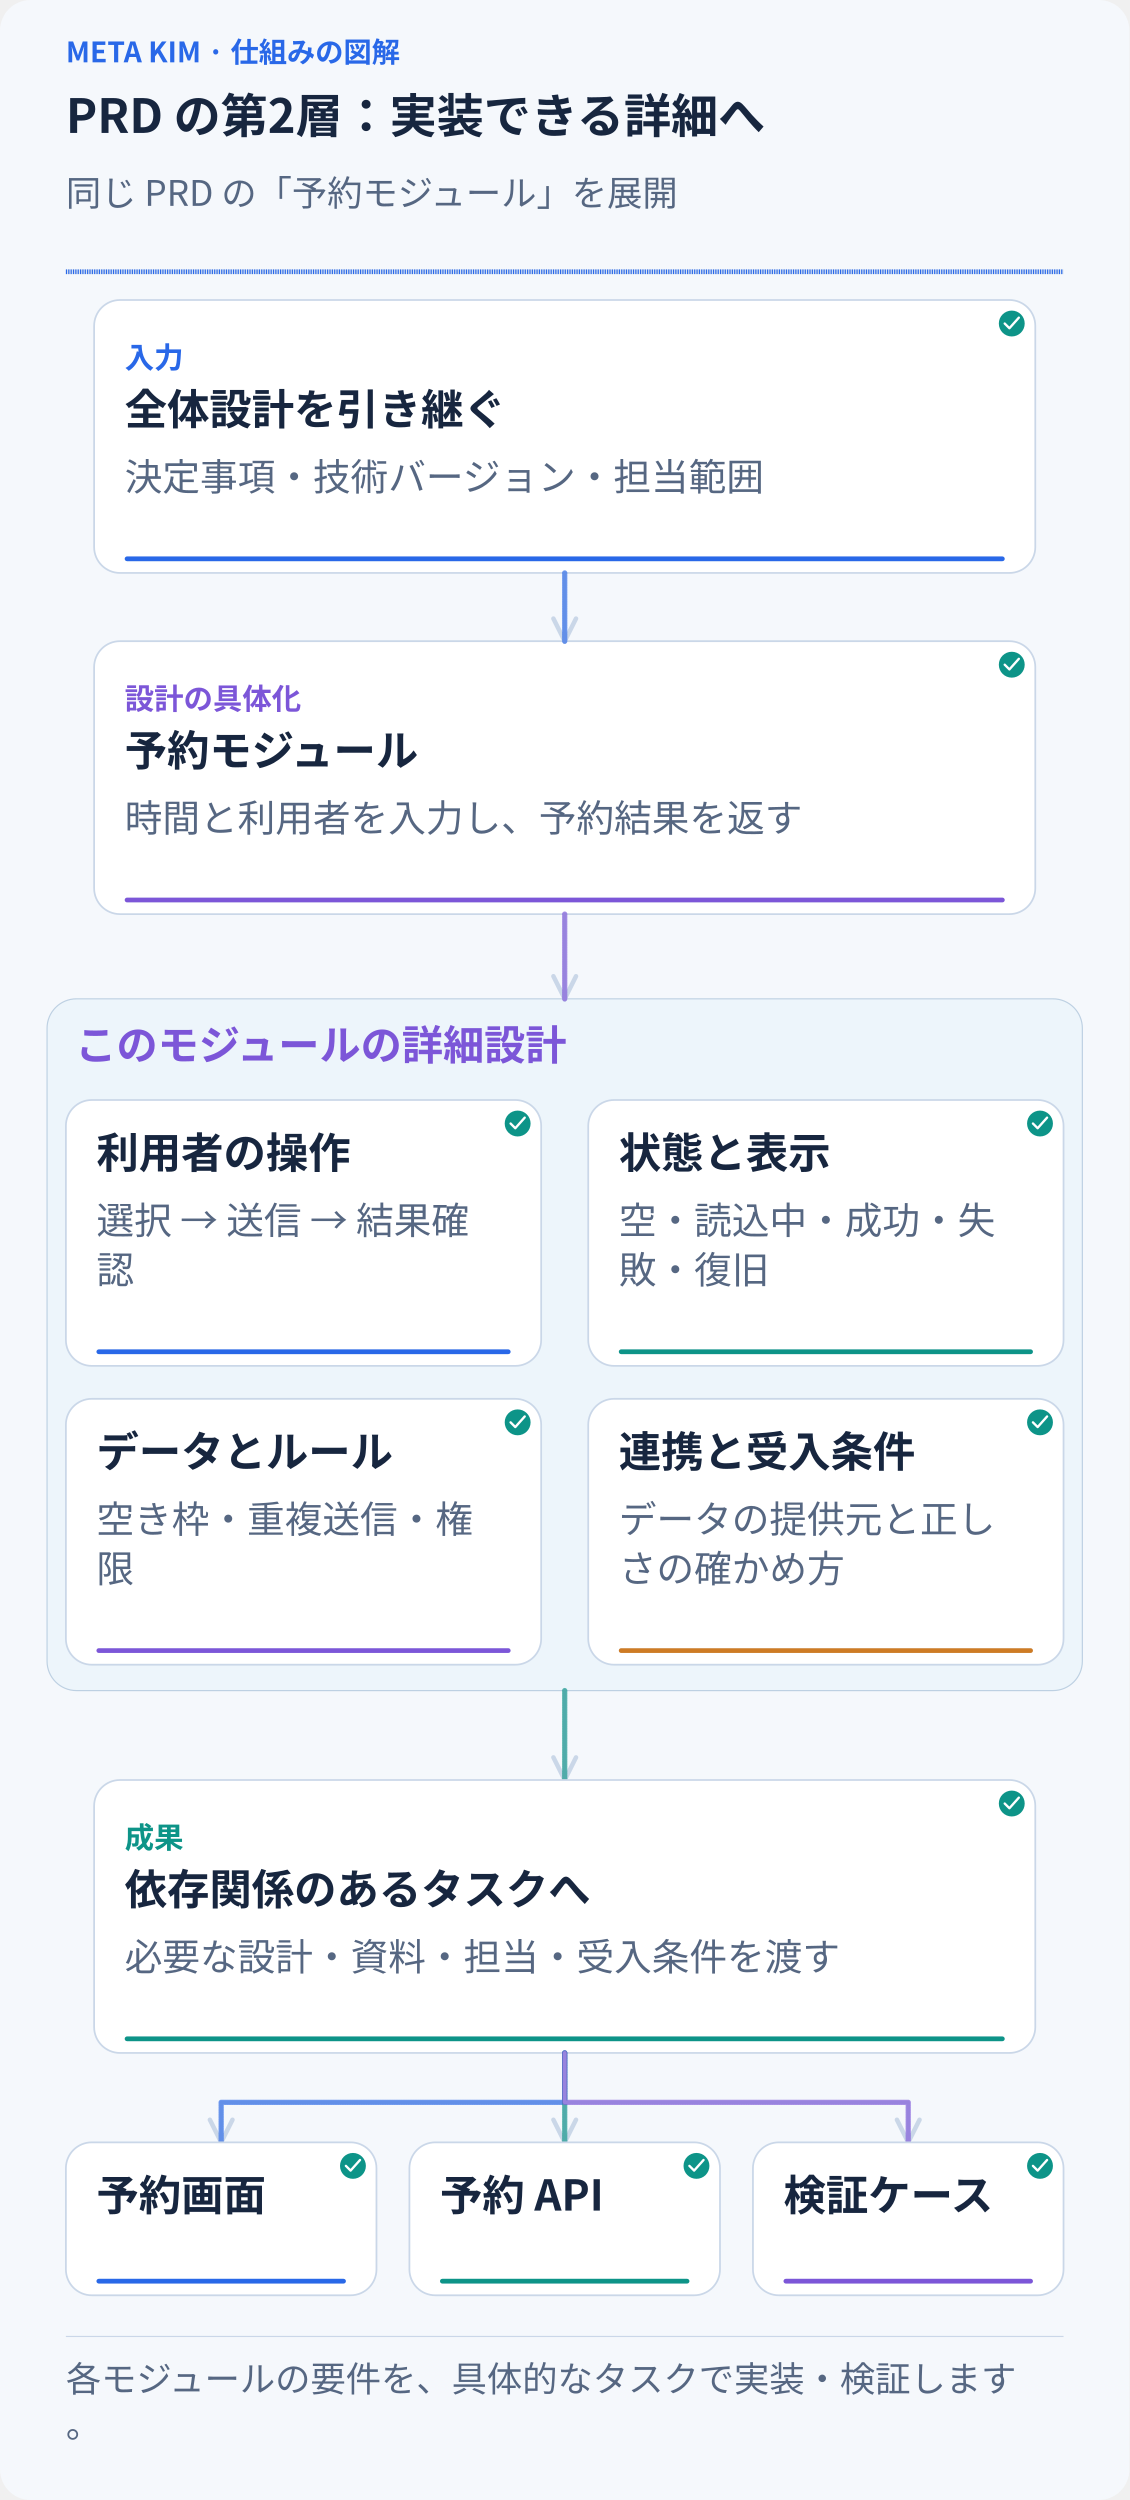
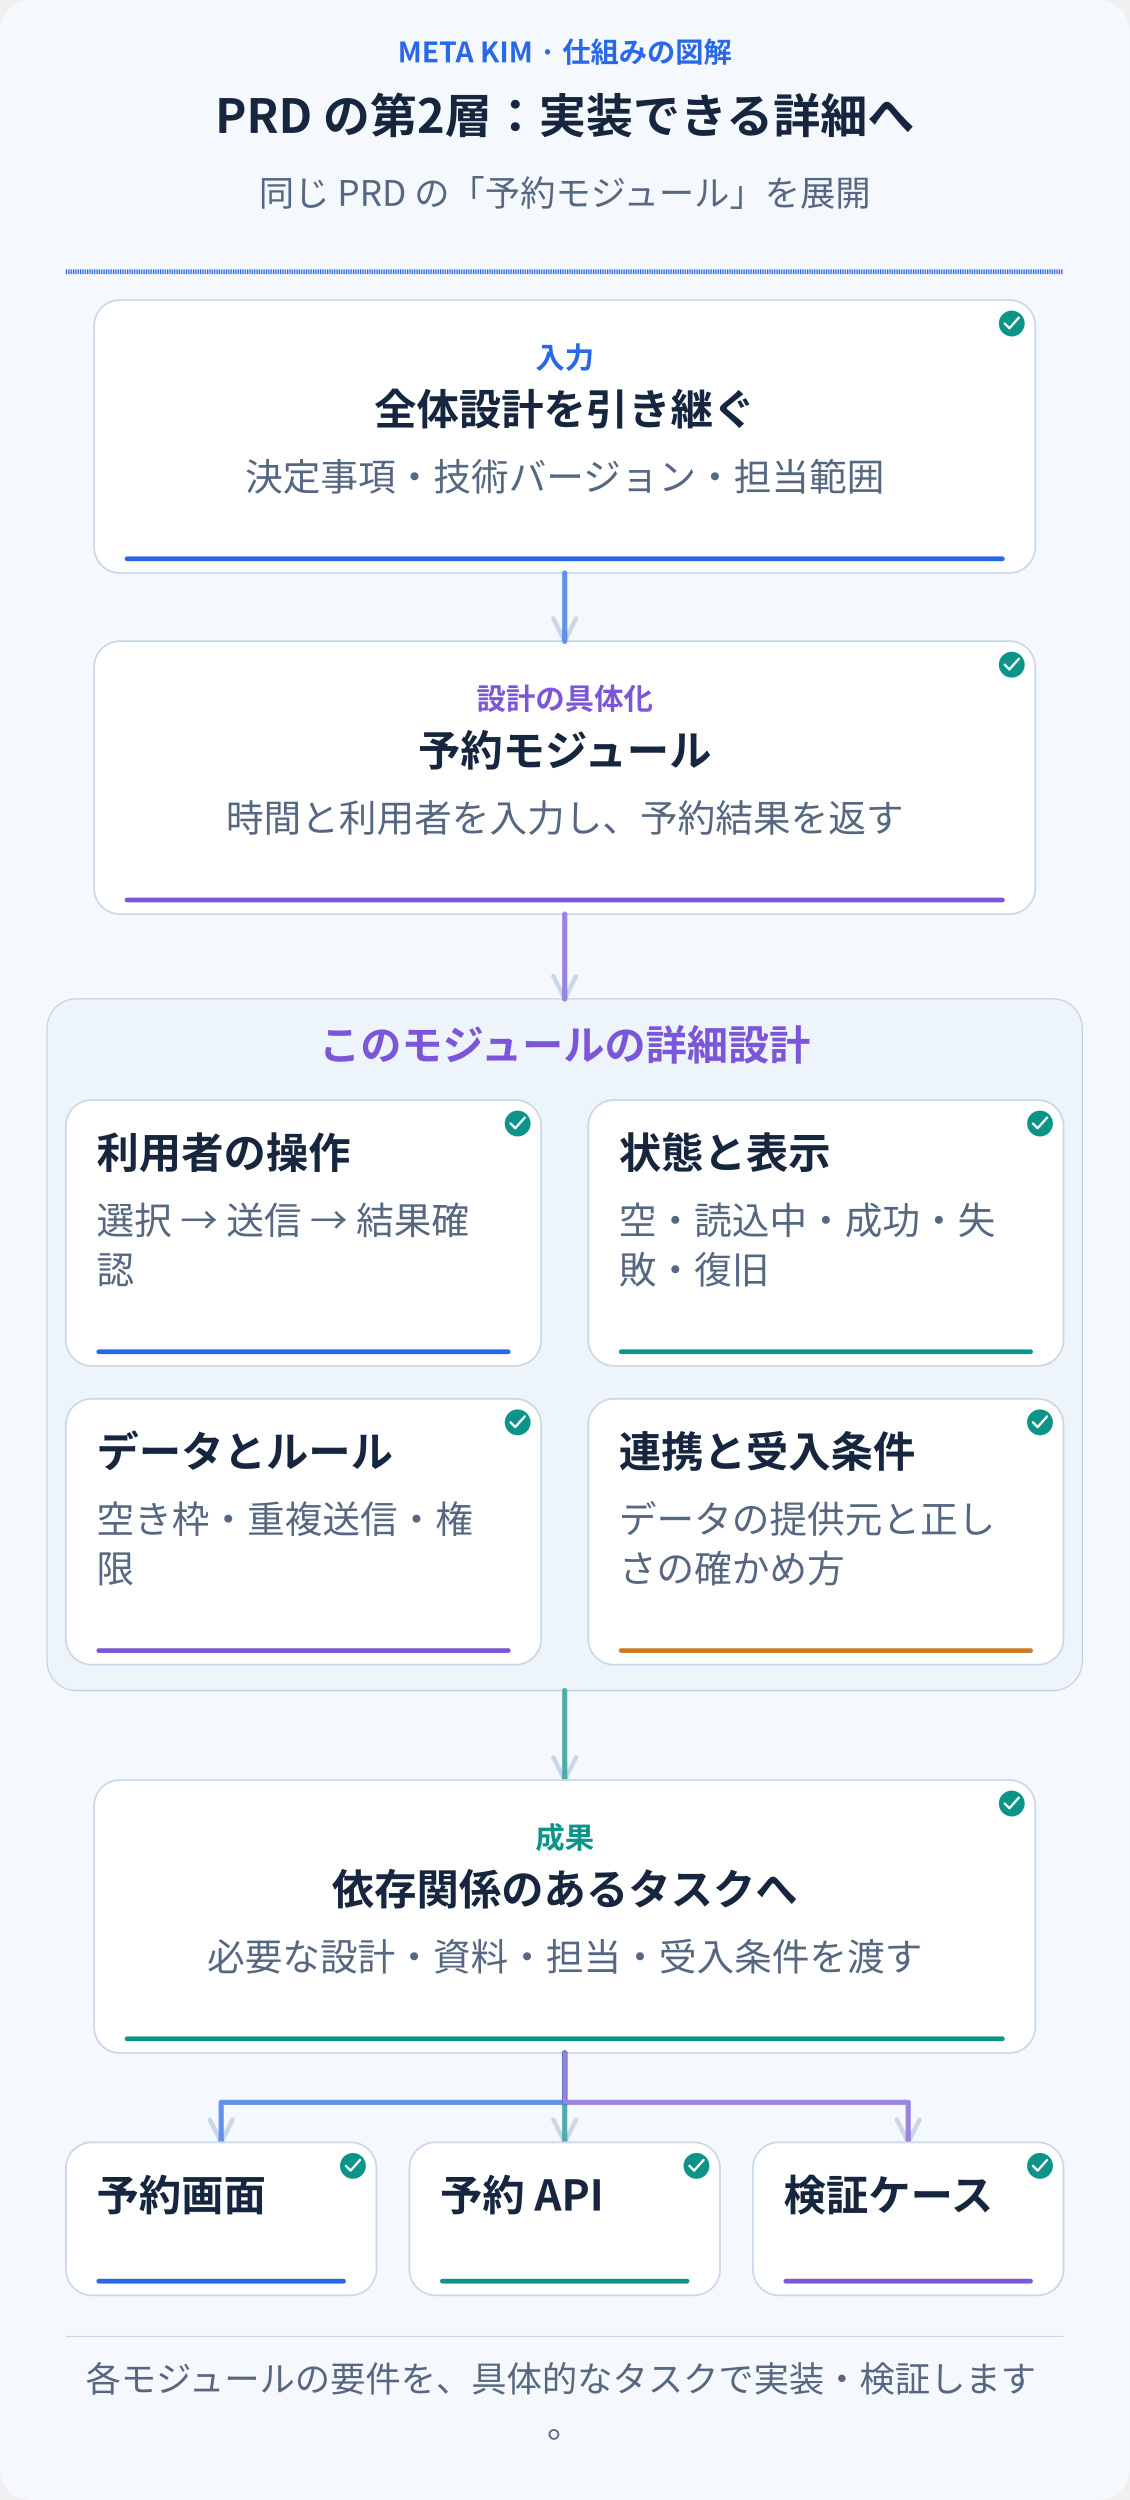
<svg xmlns="http://www.w3.org/2000/svg" width="960" height="2125" viewBox="0 0 960 2125" role="img" aria-labelledby="title description" lang="ja-JP" xml:lang="ja-JP">
  <defs>
    <marker id="arrow" viewBox="0 0 10 10" refX="9" refY="5" markerWidth="8" markerHeight="8" orient="auto-start-reverse">
      <path d="M1 1L9 5L1 9" fill="none" stroke="#cad7e8" stroke-width="1.6" stroke-linecap="round" />
    </marker>
    <marker id="back-arrow" viewBox="0 0 10 10" refX="9" refY="5" markerWidth="8" markerHeight="8" orient="auto">
      <path d="M1 1L9 5L1 9" fill="none" stroke="#7c56d8" stroke-width="1.6" stroke-linecap="round" />
    </marker>
  </defs>
  <style>text{font-family:"Noto Sans CJK JP","Yu Gothic",Arial,sans-serif}.clock{stroke-dasharray:1;stroke-dashoffset:0;animation:clock 28s linear infinite}@keyframes clock{from{stroke-dashoffset:1}to{stroke-dashoffset:0}}@keyframes m0{0%,2%{opacity:0}3.2%,11.8%{opacity:1}13%,100%{opacity:0}}.m0{opacity:0;animation:m0 28s ease-in-out infinite}
@keyframes m1{0%,13%{opacity:0}14.5%,100%{opacity:1}}.m1{opacity:1;animation:m1 28s ease-in-out infinite}
@keyframes m2{0%,2%{transform:scaleX(0)}13%,100%{transform:scaleX(1)}}.m2{transform:scaleX(1);transform-box:fill-box;transform-origin:left center;animation:m2 28s ease-in-out infinite}
@keyframes m3{0%,13%{opacity:0}14.2%,24.8%{opacity:1}26%,100%{opacity:0}}.m3{opacity:0;animation:m3 28s ease-in-out infinite}
@keyframes m4{0%,26%{opacity:0}27.5%,100%{opacity:1}}.m4{opacity:1;animation:m4 28s ease-in-out infinite}
@keyframes m5{0%,13%{transform:scaleX(0)}26%,100%{transform:scaleX(1)}}.m5{transform:scaleX(1);transform-box:fill-box;transform-origin:left center;animation:m5 28s ease-in-out infinite}
@keyframes m6{0%,10%{stroke-dashoffset:1;opacity:0}11%{opacity:1}17%,100%{stroke-dashoffset:0;opacity:.8}}.m6{stroke-dashoffset:0;opacity:.65;animation:m6 28s ease-in-out infinite}
@keyframes m7{0%,25%{stroke-dashoffset:1;opacity:0}26%{opacity:1}31%,100%{stroke-dashoffset:0;opacity:.8}}.m7{stroke-dashoffset:0;opacity:.65;animation:m7 28s ease-in-out infinite}
@keyframes m8{0%,30%{opacity:0}31.2%,42.8%{opacity:1}44%,100%{opacity:0}}.m8{opacity:0;animation:m8 28s ease-in-out infinite}
@keyframes m9{0%,44%{opacity:0}45.5%,100%{opacity:1}}.m9{opacity:1;animation:m9 28s ease-in-out infinite}
@keyframes m10{0%,30%{transform:scaleX(0)}44%,100%{transform:scaleX(1)}}.m10{transform:scaleX(1);transform-box:fill-box;transform-origin:left center;animation:m10 28s ease-in-out infinite}
@keyframes m11{0%,36.5%{opacity:0}37.7%,49.3%{opacity:1}50.5%,100%{opacity:0}}.m11{opacity:0;animation:m11 28s ease-in-out infinite}
@keyframes m12{0%,50.5%{opacity:0}52%,100%{opacity:1}}.m12{opacity:1;animation:m12 28s ease-in-out infinite}
@keyframes m13{0%,36.5%{transform:scaleX(0)}50.5%,100%{transform:scaleX(1)}}.m13{transform:scaleX(1);transform-box:fill-box;transform-origin:left center;animation:m13 28s ease-in-out infinite}
@keyframes m14{0%,43%{opacity:0}44.2%,55.8%{opacity:1}57%,100%{opacity:0}}.m14{opacity:0;animation:m14 28s ease-in-out infinite}
@keyframes m15{0%,57%{opacity:0}58.5%,100%{opacity:1}}.m15{opacity:1;animation:m15 28s ease-in-out infinite}
@keyframes m16{0%,43%{transform:scaleX(0)}57%,100%{transform:scaleX(1)}}.m16{transform:scaleX(1);transform-box:fill-box;transform-origin:left center;animation:m16 28s ease-in-out infinite}
@keyframes m17{0%,49.5%{opacity:0}50.7%,62.3%{opacity:1}63.5%,100%{opacity:0}}.m17{opacity:0;animation:m17 28s ease-in-out infinite}
@keyframes m18{0%,63.5%{opacity:0}65%,100%{opacity:1}}.m18{opacity:1;animation:m18 28s ease-in-out infinite}
@keyframes m19{0%,49.5%{transform:scaleX(0)}63.5%,100%{transform:scaleX(1)}}.m19{transform:scaleX(1);transform-box:fill-box;transform-origin:left center;animation:m19 28s ease-in-out infinite}
@keyframes m20{0%,57%{stroke-dashoffset:1;opacity:0}58%{opacity:1}65%,100%{stroke-dashoffset:0;opacity:.8}}.m20{stroke-dashoffset:0;opacity:.65;animation:m20 28s ease-in-out infinite}
@keyframes m21{0%,65%{opacity:0}66.2%,78.8%{opacity:1}80%,100%{opacity:0}}.m21{opacity:0;animation:m21 28s ease-in-out infinite}
@keyframes m22{0%,80%{opacity:0}81.5%,100%{opacity:1}}.m22{opacity:1;animation:m22 28s ease-in-out infinite}
@keyframes m23{0%,65%{transform:scaleX(0)}80%,100%{transform:scaleX(1)}}.m23{transform:scaleX(1);transform-box:fill-box;transform-origin:left center;animation:m23 28s ease-in-out infinite}
@keyframes m24{0%,80%{stroke-dashoffset:1;opacity:0}81%{opacity:1}85%,100%{stroke-dashoffset:0;opacity:.8}}.m24{stroke-dashoffset:0;opacity:.65;animation:m24 28s ease-in-out infinite}
@keyframes m25{0%,85%{opacity:0}86.2%,92.8%{opacity:1}94%,100%{opacity:0}}.m25{opacity:0;animation:m25 28s ease-in-out infinite}
@keyframes m26{0%,94%{opacity:0}95.5%,100%{opacity:1}}.m26{opacity:1;animation:m26 28s ease-in-out infinite}
@keyframes m27{0%,85%{transform:scaleX(0)}94%,100%{transform:scaleX(1)}}.m27{transform:scaleX(1);transform-box:fill-box;transform-origin:left center;animation:m27 28s ease-in-out infinite}
@keyframes m28{0%,80%{stroke-dashoffset:1;opacity:0}81%{opacity:1}85%,100%{stroke-dashoffset:0;opacity:.8}}.m28{stroke-dashoffset:0;opacity:.65;animation:m28 28s ease-in-out infinite}
@keyframes m29{0%,85%{opacity:0}86.2%,92.8%{opacity:1}94%,100%{opacity:0}}.m29{opacity:0;animation:m29 28s ease-in-out infinite}
@keyframes m30{0%,94%{opacity:0}95.5%,100%{opacity:1}}.m30{opacity:1;animation:m30 28s ease-in-out infinite}
@keyframes m31{0%,85%{transform:scaleX(0)}94%,100%{transform:scaleX(1)}}.m31{transform:scaleX(1);transform-box:fill-box;transform-origin:left center;animation:m31 28s ease-in-out infinite}
@keyframes m32{0%,80%{stroke-dashoffset:1;opacity:0}81%{opacity:1}85%,100%{stroke-dashoffset:0;opacity:.8}}.m32{stroke-dashoffset:0;opacity:.65;animation:m32 28s ease-in-out infinite}
@keyframes m33{0%,85%{opacity:0}86.2%,92.8%{opacity:1}94%,100%{opacity:0}}.m33{opacity:0;animation:m33 28s ease-in-out infinite}
@keyframes m34{0%,94%{opacity:0}95.5%,100%{opacity:1}}.m34{opacity:1;animation:m34 28s ease-in-out infinite}
@keyframes m35{0%,85%{transform:scaleX(0)}94%,100%{transform:scaleX(1)}}.m35{transform:scaleX(1);transform-box:fill-box;transform-origin:left center;animation:m35 28s ease-in-out infinite}@media(prefers-reduced-motion:reduce){*{animation:none!important}.focus,.clock{display:none}.completed{opacity:1}.progress{transform:scaleX(1)}.transfer{stroke-dashoffset:0;opacity:.45}}</style>
  <rect width="960" height="2125" rx="26" fill="#f5f8fc" />
-   <text x="56" y="53" font-size="24" font-weight="700" fill="#2968e8" text-anchor="start">
-     <tspan x="56" dy="0">META KIM · 仕組みの図解</tspan>
-   </text>
-   <text x="56" y="113" font-size="40" font-weight="750" fill="#17263f" text-anchor="start">
-     <tspan x="56" dy="0">PRD の第2層：実装できる詳細へ</tspan>
-   </text>
-   <text x="56" y="175" font-size="30" font-weight="450" fill="#566782" text-anchor="start">
-     <tspan x="56" dy="0">同じ PRD の「予約モジュール」を展開</tspan>
+   <text x="480" y="53" font-size="24" font-weight="700" fill="#2968e8" text-anchor="middle">
+     <tspan x="480" dy="0">META KIM · 仕組みの図解</tspan>
+   </text>
+   <text x="480" y="113" font-size="40" font-weight="750" fill="#17263f" text-anchor="middle">
+     <tspan x="480" dy="0">PRD の第2層：実装できる詳細へ</tspan>
+   </text>
+   <text x="480" y="175" font-size="30" font-weight="450" fill="#566782" text-anchor="middle">
+     <tspan x="480" dy="0">同じ PRD の「予約モジュール」を展開</tspan>
  </text>
  <path d="M56 231H904" stroke="#dce5f2" stroke-width="4" />
  <path class="clock" pathLength="1" d="M56 231H904" stroke="#2968e8" stroke-width="4" />
  <g class="node" data-label="全体設計を引き継ぐ" data-box="80,255,800,232">
    <rect x="80" y="255" width="800" height="232" rx="22" fill="#fff" stroke="#cad7e8" stroke-width="1.5" />
    <rect class="focus m0" x="80" y="255" width="800" height="232" rx="22" fill="#2968e8" fill-opacity=".055" stroke="#2968e8" stroke-width="3" />
-     <text x="106" y="313" font-size="25" font-weight="700" fill="#2968e8" text-anchor="start">
-       <tspan x="106" dy="0">入力</tspan>
-     </text>
-     <text x="106" y="361" font-size="36" font-weight="700" fill="#17263f" text-anchor="start">
-       <tspan x="106" dy="0">全体設計を引き継ぐ</tspan>
-     </text>
-     <text x="106" y="417" font-size="32" font-weight="450" fill="#566782" text-anchor="start">
-       <tspan x="106" dy="0">決定事項・技術バージョン・担当範囲</tspan>
+     <text x="480" y="313" font-size="25" font-weight="700" fill="#2968e8" text-anchor="middle">
+       <tspan x="480" dy="0">入力</tspan>
+     </text>
+     <text x="480" y="361" font-size="36" font-weight="700" fill="#17263f" text-anchor="middle">
+       <tspan x="480" dy="0">全体設計を引き継ぐ</tspan>
+     </text>
+     <text x="480" y="417" font-size="32" font-weight="450" fill="#566782" text-anchor="middle">
+       <tspan x="480" dy="0">決定事項・技術バージョン・担当範囲</tspan>
    </text>
    <rect x="106" y="473" width="748" height="4" rx="2" fill="#e2e9f3" />
    <rect class="progress m2" x="106" y="473" width="748" height="4" rx="2" fill="#2968e8" />
    <g class="completed m1">
      <circle cx="860" cy="275" r="11" fill="#0d9488" />
      <path d="M854 275l4 4 8-9" fill="none" stroke="#fff" stroke-width="2" stroke-linecap="round" stroke-linejoin="round" />
    </g>
  </g>
  <g class="node" data-label="予約モジュール" data-box="80,545,800,232">
    <rect x="80" y="545" width="800" height="232" rx="22" fill="#fff" stroke="#cad7e8" stroke-width="1.5" />
    <rect class="focus m3" x="80" y="545" width="800" height="232" rx="22" fill="#7c56d8" fill-opacity=".055" stroke="#7c56d8" stroke-width="3" />
-     <text x="106" y="603" font-size="25" font-weight="700" fill="#7c56d8" text-anchor="start">
-       <tspan x="106" dy="0">設計の具体化</tspan>
-     </text>
-     <text x="106" y="651" font-size="36" font-weight="700" fill="#17263f" text-anchor="start">
-       <tspan x="106" dy="0">予約モジュール</tspan>
-     </text>
-     <text x="106" y="707" font-size="32" font-weight="450" fill="#566782" text-anchor="start">
-       <tspan x="106" dy="0">時間と利用者を入力し、予約結果を返す</tspan>
+     <text x="480" y="603" font-size="25" font-weight="700" fill="#7c56d8" text-anchor="middle">
+       <tspan x="480" dy="0">設計の具体化</tspan>
+     </text>
+     <text x="480" y="651" font-size="36" font-weight="700" fill="#17263f" text-anchor="middle">
+       <tspan x="480" dy="0">予約モジュール</tspan>
+     </text>
+     <text x="480" y="707" font-size="32" font-weight="450" fill="#566782" text-anchor="middle">
+       <tspan x="480" dy="0">時間と利用者を入力し、予約結果を返す</tspan>
    </text>
    <rect x="106" y="763" width="748" height="4" rx="2" fill="#e2e9f3" />
    <rect class="progress m5" x="106" y="763" width="748" height="4" rx="2" fill="#7c56d8" />
    <g class="completed m4">
      <circle cx="860" cy="565" r="11" fill="#0d9488" />
      <path d="M854 565l4 4 8-9" fill="none" stroke="#fff" stroke-width="2" stroke-linecap="round" stroke-linejoin="round" />
    </g>
  </g>
  <path d="M480 487V545" fill="none" stroke="#cad7e8" stroke-width="3" stroke-linecap="round" stroke-linejoin="round" marker-end="url(#arrow)" />
  <path class="transfer m6" pathLength="1" d="M480 487V545" fill="none" stroke="#2968e8" stroke-width="4.5" stroke-dasharray="1" stroke-linecap="round" stroke-linejoin="round" />
  <rect x="40" y="849" width="880" height="588" rx="25" fill="#edf5fb" stroke="#bdd0e2" />
  <path d="M480 777V849" fill="none" stroke="#cad7e8" stroke-width="3" stroke-linecap="round" stroke-linejoin="round" marker-end="url(#arrow)" />
  <path class="transfer m7" pathLength="1" d="M480 777V849" fill="none" stroke="#7c56d8" stroke-width="4.5" stroke-dasharray="1" stroke-linecap="round" stroke-linejoin="round" />
-   <text x="64" y="901" font-size="35" font-weight="700" fill="#7c56d8" text-anchor="start">
-     <tspan x="64" dy="0">このモジュールの詳細設計</tspan>
+   <text x="480" y="901" font-size="35" font-weight="700" fill="#7c56d8" text-anchor="middle">
+     <tspan x="480" dy="0">このモジュールの詳細設計</tspan>
  </text>
  <g class="node" data-label="利用者の操作" data-box="56,935,404,226">
    <rect x="56" y="935" width="404" height="226" rx="22" fill="#fff" stroke="#cad7e8" stroke-width="1.5" />
    <rect class="focus m8" x="56" y="935" width="404" height="226" rx="22" fill="#2968e8" fill-opacity=".055" stroke="#2968e8" stroke-width="3" />
    <text x="82" y="993" font-size="36" font-weight="700" fill="#17263f" text-anchor="start">
      <tspan x="82" dy="0">利用者の操作</tspan>
    </text>
    <text x="82" y="1049" font-size="32" font-weight="450" fill="#566782" text-anchor="start">
      <tspan x="82" dy="0">選択 → 送信 → 結果確</tspan>
      <tspan x="82" dy="42">認</tspan>
    </text>
    <rect x="82" y="1147" width="352" height="4" rx="2" fill="#e2e9f3" />
    <rect class="progress m10" x="82" y="1147" width="352" height="4" rx="2" fill="#2968e8" />
    <g class="completed m9">
      <circle cx="440" cy="955" r="11" fill="#0d9488" />
      <path d="M434 955l4 4 8-9" fill="none" stroke="#fff" stroke-width="2" stroke-linecap="round" stroke-linejoin="round" />
    </g>
  </g>
  <g class="node" data-label="状態と表示" data-box="500,935,404,226">
    <rect x="500" y="935" width="404" height="226" rx="22" fill="#fff" stroke="#cad7e8" stroke-width="1.5" />
    <rect class="focus m11" x="500" y="935" width="404" height="226" rx="22" fill="#0d9488" fill-opacity=".055" stroke="#0d9488" stroke-width="3" />
    <text x="526" y="993" font-size="36" font-weight="700" fill="#17263f" text-anchor="start">
      <tspan x="526" dy="0">状態と表示</tspan>
    </text>
    <text x="526" y="1049" font-size="32" font-weight="450" fill="#566782" text-anchor="start">
      <tspan x="526" dy="0">空・読込中・成功・失</tspan>
      <tspan x="526" dy="42">敗・復旧</tspan>
    </text>
    <rect x="526" y="1147" width="352" height="4" rx="2" fill="#e2e9f3" />
    <rect class="progress m13" x="526" y="1147" width="352" height="4" rx="2" fill="#0d9488" />
    <g class="completed m12">
      <circle cx="884" cy="955" r="11" fill="#0d9488" />
      <path d="M878 955l4 4 8-9" fill="none" stroke="#fff" stroke-width="2" stroke-linecap="round" stroke-linejoin="round" />
    </g>
  </g>
  <g class="node" data-label="データとルール" data-box="56,1189,404,226">
    <rect x="56" y="1189" width="404" height="226" rx="22" fill="#fff" stroke="#cad7e8" stroke-width="1.5" />
    <rect class="focus m14" x="56" y="1189" width="404" height="226" rx="22" fill="#7c56d8" fill-opacity=".055" stroke="#7c56d8" stroke-width="3" />
    <text x="82" y="1247" font-size="36" font-weight="700" fill="#17263f" text-anchor="start">
      <tspan x="82" dy="0">データとルール</tspan>
    </text>
    <text x="82" y="1303" font-size="32" font-weight="450" fill="#566782" text-anchor="start">
      <tspan x="82" dy="0">空き枠・重複送信・権</tspan>
      <tspan x="82" dy="42">限</tspan>
    </text>
    <rect x="82" y="1401" width="352" height="4" rx="2" fill="#e2e9f3" />
    <rect class="progress m16" x="82" y="1401" width="352" height="4" rx="2" fill="#7c56d8" />
    <g class="completed m15">
      <circle cx="440" cy="1209" r="11" fill="#0d9488" />
      <path d="M434 1209l4 4 8-9" fill="none" stroke="#fff" stroke-width="2" stroke-linecap="round" stroke-linejoin="round" />
    </g>
  </g>
  <g class="node" data-label="連携と受入条件" data-box="500,1189,404,226">
    <rect x="500" y="1189" width="404" height="226" rx="22" fill="#fff" stroke="#cad7e8" stroke-width="1.5" />
    <rect class="focus m17" x="500" y="1189" width="404" height="226" rx="22" fill="#ce7b24" fill-opacity=".055" stroke="#ce7b24" stroke-width="3" />
    <text x="526" y="1247" font-size="36" font-weight="700" fill="#17263f" text-anchor="start">
      <tspan x="526" dy="0">連携と受入条件</tspan>
    </text>
    <text x="526" y="1303" font-size="32" font-weight="450" fill="#566782" text-anchor="start">
      <tspan x="526" dy="0">データの提供元と正し</tspan>
      <tspan x="526" dy="42">さの確かめ方</tspan>
    </text>
    <rect x="526" y="1401" width="352" height="4" rx="2" fill="#e2e9f3" />
    <rect class="progress m19" x="526" y="1401" width="352" height="4" rx="2" fill="#ce7b24" />
    <g class="completed m18">
      <circle cx="884" cy="1209" r="11" fill="#0d9488" />
      <path d="M878 1209l4 4 8-9" fill="none" stroke="#fff" stroke-width="2" stroke-linecap="round" stroke-linejoin="round" />
    </g>
  </g>
  <path d="M480 1437V1513" fill="none" stroke="#cad7e8" stroke-width="3" stroke-linecap="round" stroke-linejoin="round" marker-end="url(#arrow)" />
  <path class="transfer m20" pathLength="1" d="M480 1437V1513" fill="none" stroke="#0d9488" stroke-width="4.5" stroke-dasharray="1" stroke-linecap="round" stroke-linejoin="round" />
  <g class="node" data-label="依存関係のあるタスクへ" data-box="80,1513,800,232">
    <rect x="80" y="1513" width="800" height="232" rx="22" fill="#fff" stroke="#cad7e8" stroke-width="1.5" />
    <rect class="focus m21" x="80" y="1513" width="800" height="232" rx="22" fill="#0d9488" fill-opacity=".055" stroke="#0d9488" stroke-width="3" />
-     <text x="106" y="1571" font-size="25" font-weight="700" fill="#0d9488" text-anchor="start">
-       <tspan x="106" dy="0">成果</tspan>
-     </text>
-     <text x="106" y="1619" font-size="36" font-weight="700" fill="#17263f" text-anchor="start">
-       <tspan x="106" dy="0">依存関係のあるタスクへ</tspan>
-     </text>
-     <text x="106" y="1675" font-size="32" font-weight="450" fill="#566782" text-anchor="start">
-       <tspan x="106" dy="0">必要な設計・資料・担当・受入条件を渡す</tspan>
+     <text x="480" y="1571" font-size="25" font-weight="700" fill="#0d9488" text-anchor="middle">
+       <tspan x="480" dy="0">成果</tspan>
+     </text>
+     <text x="480" y="1619" font-size="36" font-weight="700" fill="#17263f" text-anchor="middle">
+       <tspan x="480" dy="0">依存関係のあるタスクへ</tspan>
+     </text>
+     <text x="480" y="1675" font-size="32" font-weight="450" fill="#566782" text-anchor="middle">
+       <tspan x="480" dy="0">必要な設計・資料・担当・受入条件を渡す</tspan>
    </text>
    <rect x="106" y="1731" width="748" height="4" rx="2" fill="#e2e9f3" />
    <rect class="progress m23" x="106" y="1731" width="748" height="4" rx="2" fill="#0d9488" />
    <g class="completed m22">
      <circle cx="860" cy="1533" r="11" fill="#0d9488" />
      <path d="M854 1533l4 4 8-9" fill="none" stroke="#fff" stroke-width="2" stroke-linecap="round" stroke-linejoin="round" />
    </g>
  </g>
  <path d="M480 1745V1787H188V1821" fill="none" stroke="#cad7e8" stroke-width="3" stroke-linecap="round" stroke-linejoin="round" marker-end="url(#arrow)" />
  <path class="transfer m24" pathLength="1" d="M480 1745V1787H188V1821" fill="none" stroke="#2968e8" stroke-width="4.5" stroke-dasharray="1" stroke-linecap="round" stroke-linejoin="round" />
  <g class="node" data-label="予約画面" data-box="56,1821,264,130">
    <rect x="56" y="1821" width="264" height="130" rx="22" fill="#fff" stroke="#cad7e8" stroke-width="1.5" />
    <rect class="focus m25" x="56" y="1821" width="264" height="130" rx="22" fill="#2968e8" fill-opacity=".055" stroke="#2968e8" stroke-width="3" />
    <text x="82" y="1879" font-size="36" font-weight="700" fill="#17263f" text-anchor="start">
      <tspan x="82" dy="0">予約画面</tspan>
    </text>
    <rect x="82" y="1937" width="212" height="4" rx="2" fill="#e2e9f3" />
    <rect class="progress m27" x="82" y="1937" width="212" height="4" rx="2" fill="#2968e8" />
    <g class="completed m26">
      <circle cx="300" cy="1841" r="11" fill="#0d9488" />
      <path d="M294 1841l4 4 8-9" fill="none" stroke="#fff" stroke-width="2" stroke-linecap="round" stroke-linejoin="round" />
    </g>
  </g>
  <path d="M480 1745V1787H480V1821" fill="none" stroke="#cad7e8" stroke-width="3" stroke-linecap="round" stroke-linejoin="round" marker-end="url(#arrow)" />
  <path class="transfer m28" pathLength="1" d="M480 1745V1787H480V1821" fill="none" stroke="#0d9488" stroke-width="4.5" stroke-dasharray="1" stroke-linecap="round" stroke-linejoin="round" />
  <g class="node" data-label="予約 API" data-box="348,1821,264,130">
    <rect x="348" y="1821" width="264" height="130" rx="22" fill="#fff" stroke="#cad7e8" stroke-width="1.5" />
    <rect class="focus m29" x="348" y="1821" width="264" height="130" rx="22" fill="#0d9488" fill-opacity=".055" stroke="#0d9488" stroke-width="3" />
    <text x="374" y="1879" font-size="36" font-weight="700" fill="#17263f" text-anchor="start">
      <tspan x="374" dy="0">予約 API</tspan>
    </text>
    <rect x="374" y="1937" width="212" height="4" rx="2" fill="#e2e9f3" />
    <rect class="progress m31" x="374" y="1937" width="212" height="4" rx="2" fill="#0d9488" />
    <g class="completed m30">
      <circle cx="592" cy="1841" r="11" fill="#0d9488" />
      <path d="M586 1841l4 4 8-9" fill="none" stroke="#fff" stroke-width="2" stroke-linecap="round" stroke-linejoin="round" />
    </g>
  </g>
  <path d="M480 1745V1787H772V1821" fill="none" stroke="#cad7e8" stroke-width="3" stroke-linecap="round" stroke-linejoin="round" marker-end="url(#arrow)" />
  <path class="transfer m32" pathLength="1" d="M480 1745V1787H772V1821" fill="none" stroke="#7c56d8" stroke-width="4.5" stroke-dasharray="1" stroke-linecap="round" stroke-linejoin="round" />
  <g class="node" data-label="検証ケース" data-box="640,1821,264,130">
    <rect x="640" y="1821" width="264" height="130" rx="22" fill="#fff" stroke="#cad7e8" stroke-width="1.5" />
    <rect class="focus m33" x="640" y="1821" width="264" height="130" rx="22" fill="#7c56d8" fill-opacity=".055" stroke="#7c56d8" stroke-width="3" />
    <text x="666" y="1879" font-size="36" font-weight="700" fill="#17263f" text-anchor="start">
      <tspan x="666" dy="0">検証ケース</tspan>
    </text>
    <rect x="666" y="1937" width="212" height="4" rx="2" fill="#e2e9f3" />
    <rect class="progress m35" x="666" y="1937" width="212" height="4" rx="2" fill="#7c56d8" />
    <g class="completed m34">
      <circle cx="884" cy="1841" r="11" fill="#0d9488" />
      <path d="M878 1841l4 4 8-9" fill="none" stroke="#fff" stroke-width="2" stroke-linecap="round" stroke-linejoin="round" />
    </g>
  </g>
  <path d="M56 1986H904" stroke="#cad7e8" />
-   <text x="56" y="2033" font-size="30" font-weight="450" fill="#566782" text-anchor="start">
-     <tspan x="56" dy="0">各モジュールの要件を、具体的なタスクで実装・検証します</tspan>
-     <tspan x="56" dy="39">。</tspan>
+   <text x="480" y="2033" font-size="30" font-weight="450" fill="#566782" text-anchor="middle">
+     <tspan x="480" dy="0">各モジュールの要件を、具体的なタスクで実装・検証します</tspan>
+     <tspan x="480" dy="39">。</tspan>
  </text>
</svg>
